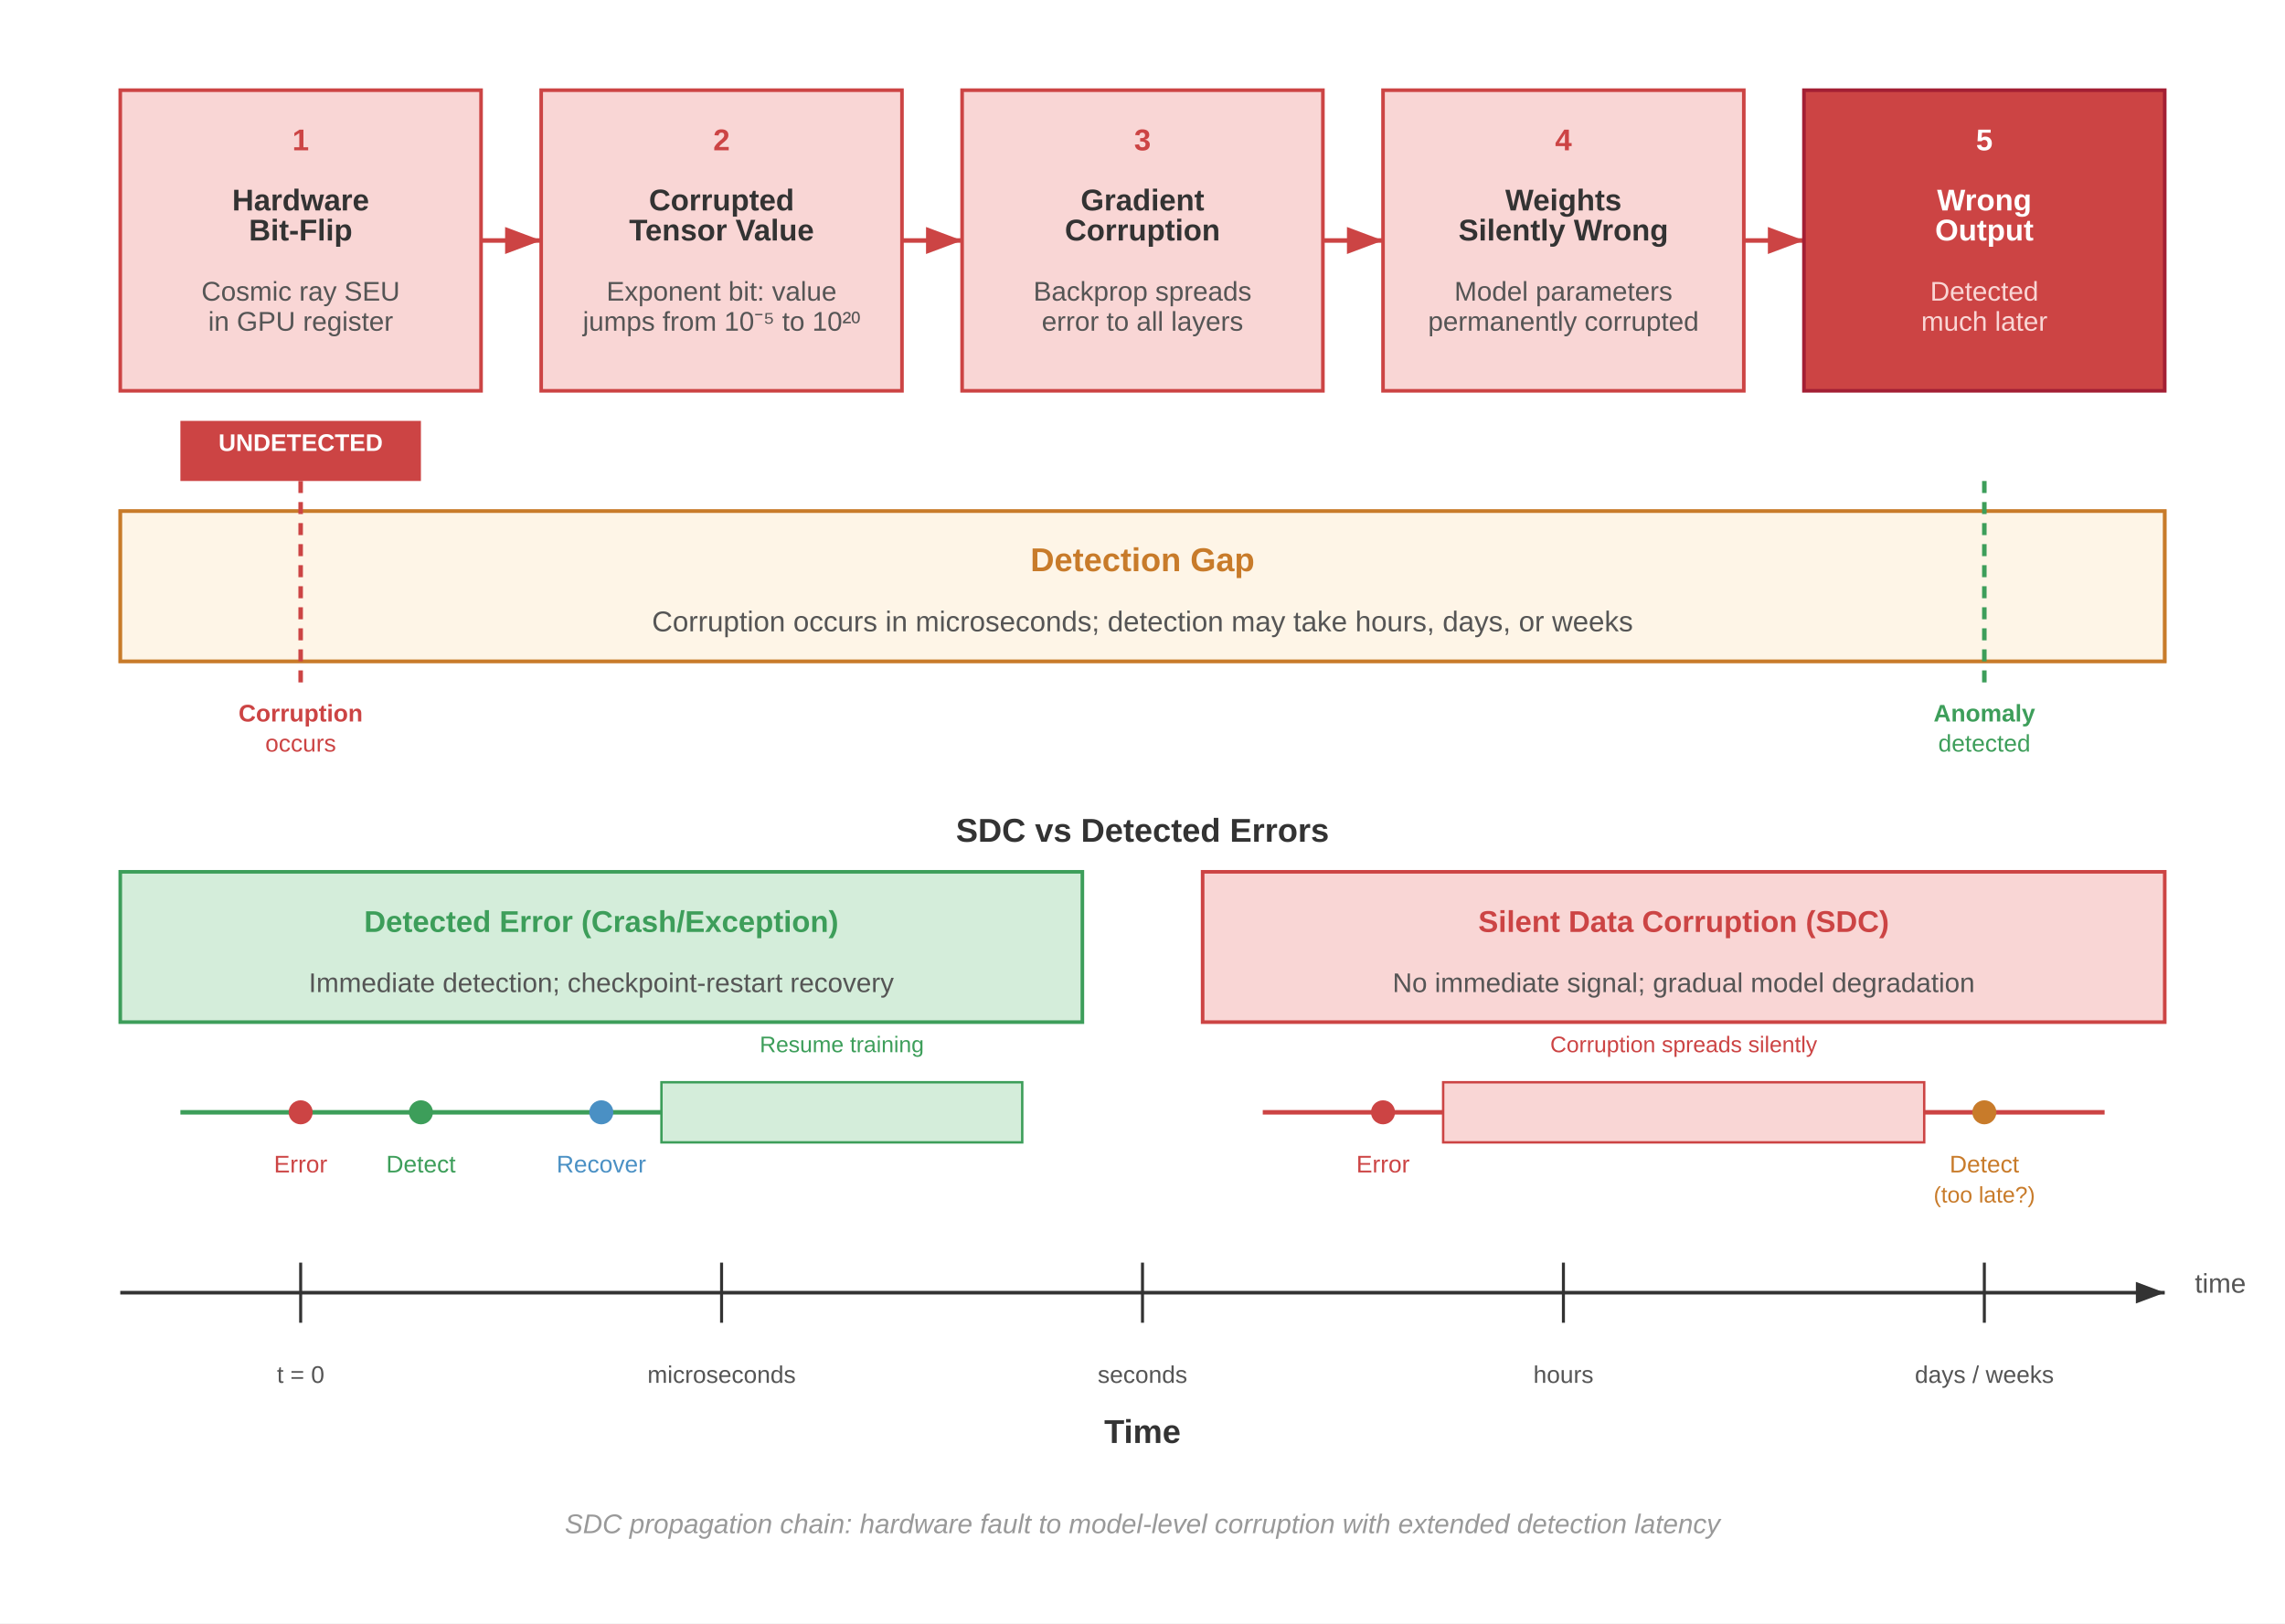
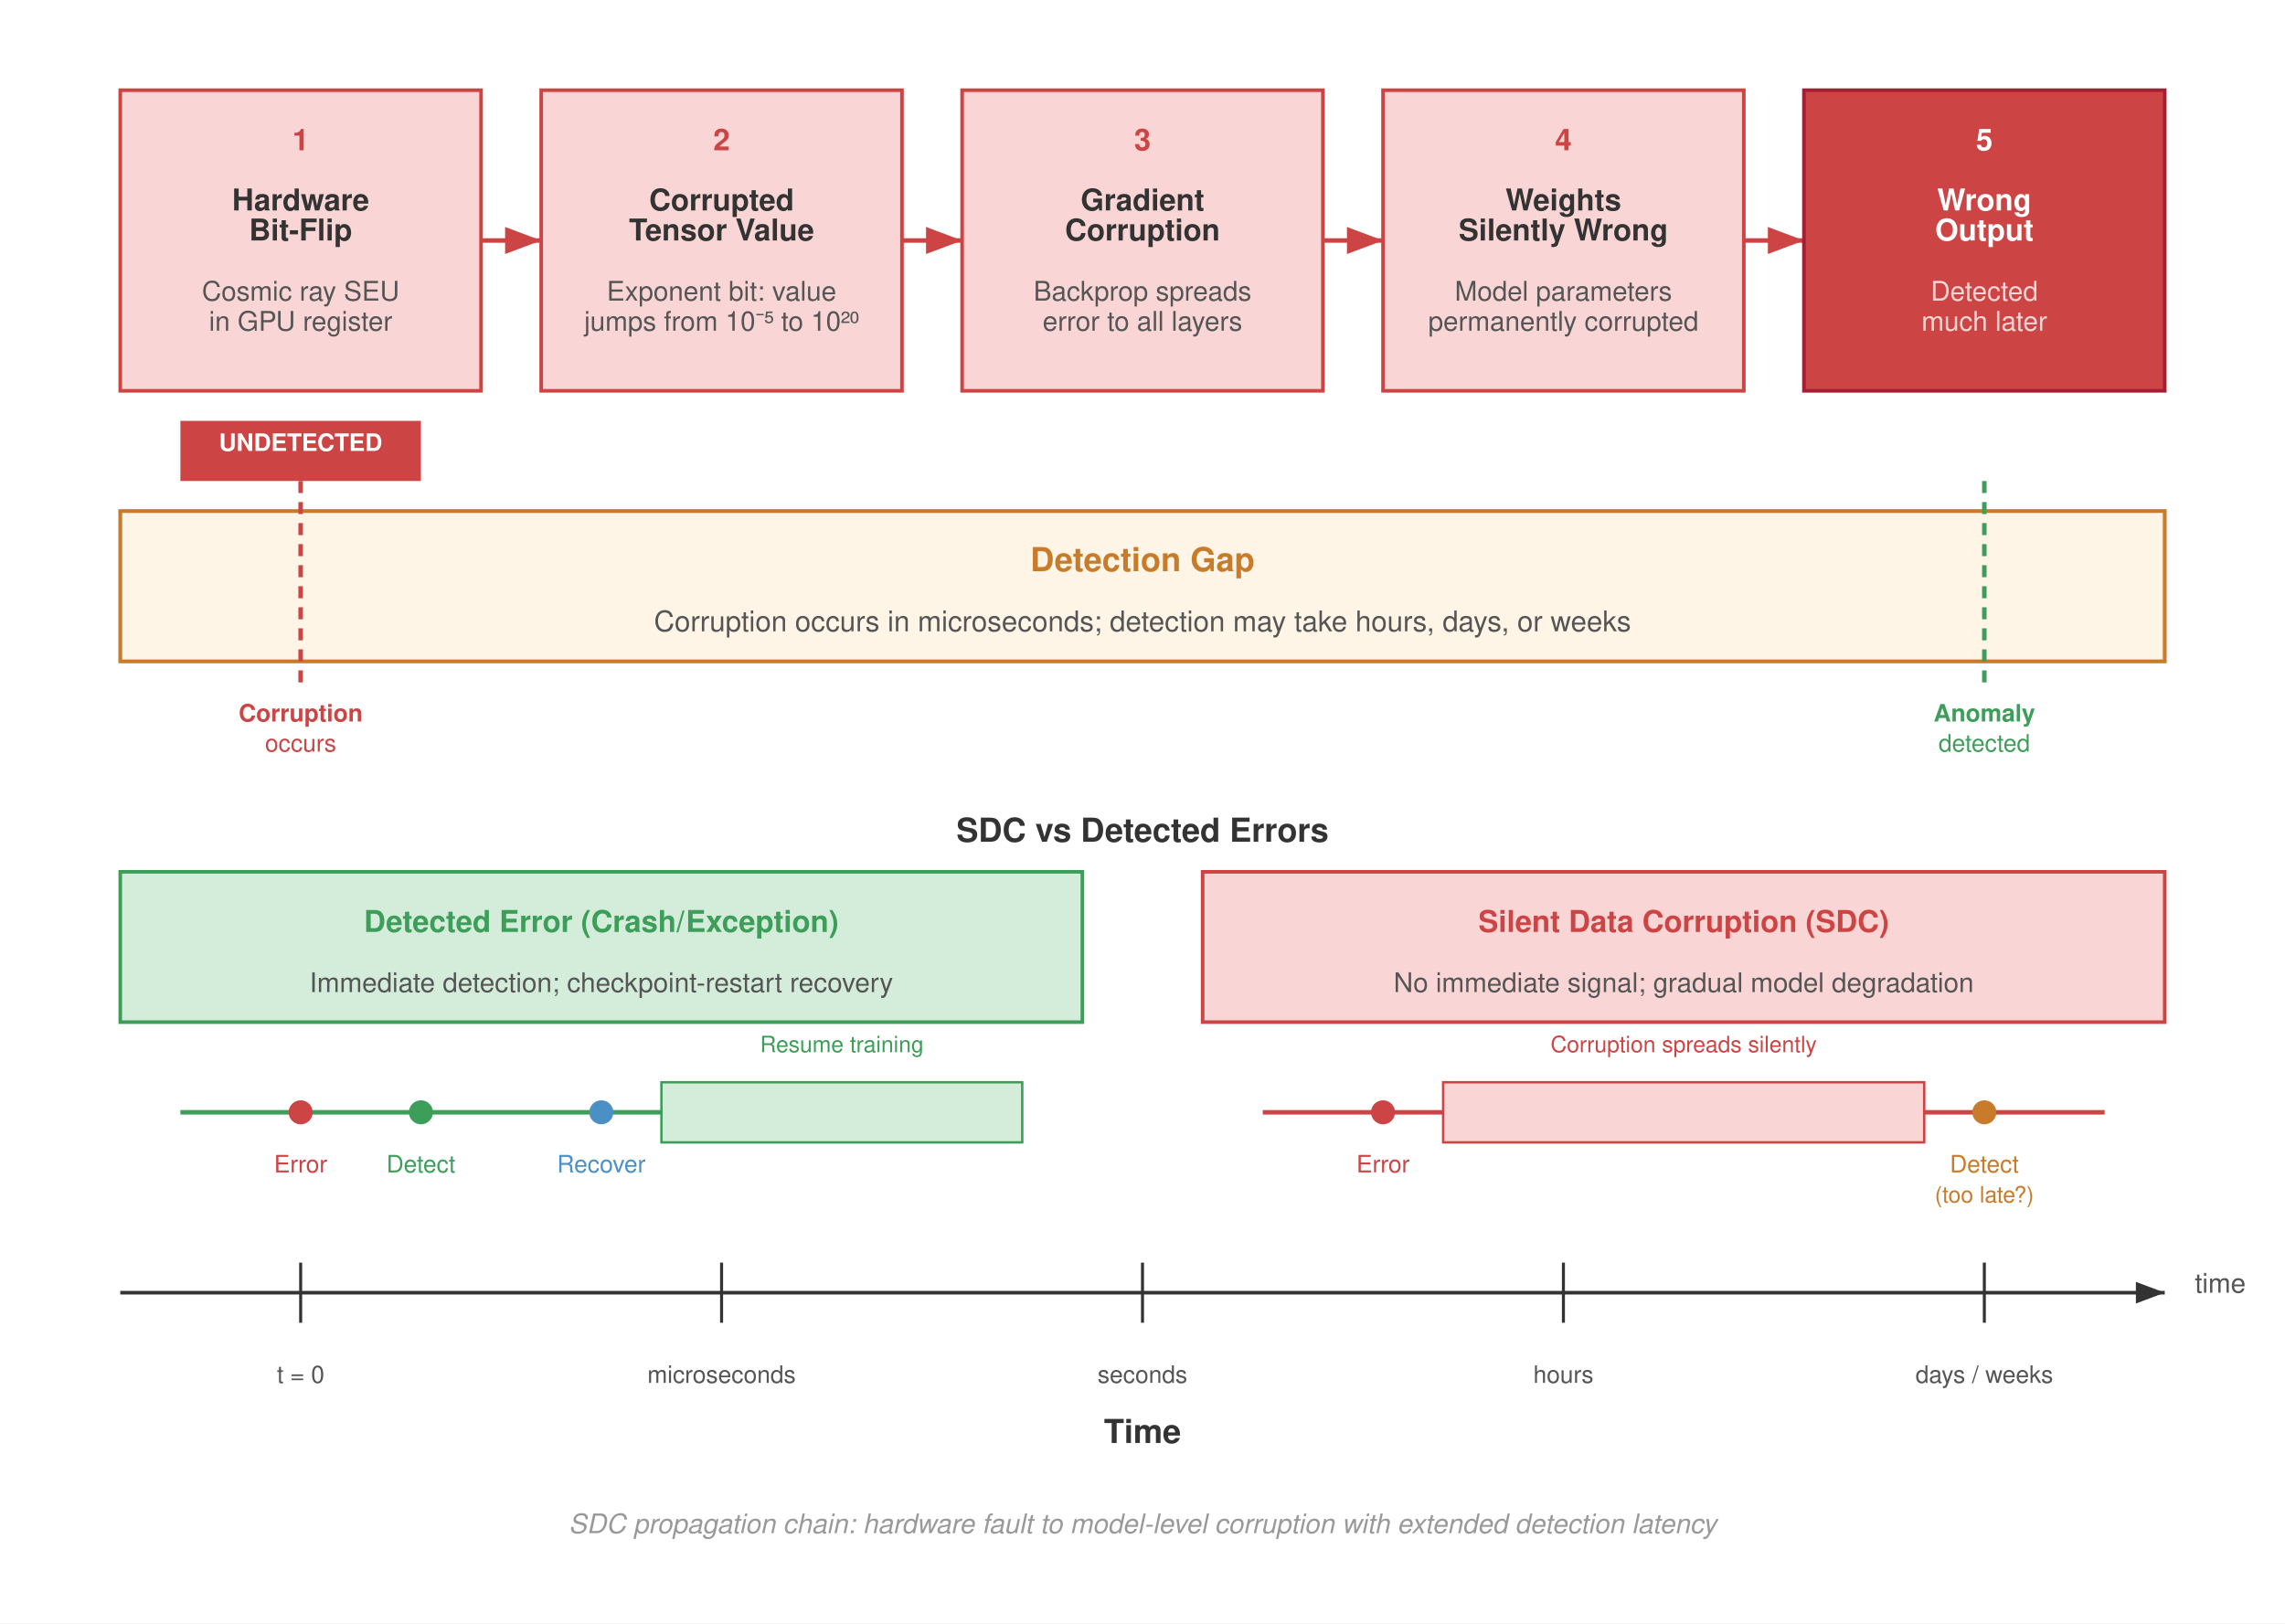
- <svg xmlns="http://www.w3.org/2000/svg" font-family="Arial, Helvetica, sans-serif" viewBox="0 0 760 540">
+ <svg xmlns="http://www.w3.org/2000/svg" font-family="Helvetica Neue, Helvetica, Arial, sans-serif" viewBox="0 0 760 540">
  <defs>
    <marker id="arrow" markerWidth="8" markerHeight="6" refX="8" refY="3" orient="auto">
      <path d="M0,0 L8,3 L0,6 Z" fill="#333" />
    </marker>
    <marker id="arrow-red" markerWidth="8" markerHeight="6" refX="8" refY="3" orient="auto">
      <path d="M0,0 L8,3 L0,6 Z" fill="#c44" />
    </marker>
  </defs>
  <rect width="760" height="540" fill="#fff" />
  <line x1="40" y1="430" x2="720" y2="430" stroke="#333" stroke-width="1.2" marker-end="url(#arrow)" />
  <text x="730" y="430" text-anchor="start" font-size="9" fill="#555">time</text>
  <text x="380" y="480" text-anchor="middle" font-size="11" font-weight="600" fill="#333">Time</text>
  <line x1="100" y1="420" x2="100" y2="440" stroke="#333" stroke-width="1" />
  <line x1="240" y1="420" x2="240" y2="440" stroke="#333" stroke-width="1" />
  <line x1="380" y1="420" x2="380" y2="440" stroke="#333" stroke-width="1" />
  <line x1="520" y1="420" x2="520" y2="440" stroke="#333" stroke-width="1" />
  <line x1="660" y1="420" x2="660" y2="440" stroke="#333" stroke-width="1" />
  <text x="100" y="460" text-anchor="middle" font-size="8" fill="#555">t = 0</text>
  <text x="240" y="460" text-anchor="middle" font-size="8" fill="#555">microseconds</text>
  <text x="380" y="460" text-anchor="middle" font-size="8" fill="#555">seconds</text>
  <text x="520" y="460" text-anchor="middle" font-size="8" fill="#555">hours</text>
  <text x="660" y="460" text-anchor="middle" font-size="8" fill="#555">days / weeks</text>
  <rect x="40" y="30" width="120" height="100" fill="#f9d6d5" stroke="#c44" stroke-width="1.2" />
  <text x="100" y="50" text-anchor="middle" font-size="10" font-weight="700" fill="#c44">1</text>
  <text x="100" y="70" text-anchor="middle" font-size="10" font-weight="700" fill="#333">Hardware</text>
  <text x="100" y="80" text-anchor="middle" font-size="10" font-weight="700" fill="#333">Bit-Flip</text>
  <text x="100" y="100" text-anchor="middle" font-size="9" fill="#555">Cosmic ray SEU</text>
  <text x="100" y="110" text-anchor="middle" font-size="9" fill="#555">in GPU register</text>
  <rect x="60" y="140" width="80" height="20" fill="#c44" />
  <text x="100" y="150" text-anchor="middle" font-size="8" font-weight="700" fill="#fff">UNDETECTED</text>
  <line x1="160" y1="80" x2="180" y2="80" stroke="#c44" stroke-width="1.5" marker-end="url(#arrow-red)" />
  <rect x="180" y="30" width="120" height="100" fill="#f9d6d5" stroke="#c44" stroke-width="1.2" />
  <text x="240" y="50" text-anchor="middle" font-size="10" font-weight="700" fill="#c44">2</text>
  <text x="240" y="70" text-anchor="middle" font-size="10" font-weight="700" fill="#333">Corrupted</text>
  <text x="240" y="80" text-anchor="middle" font-size="10" font-weight="700" fill="#333">Tensor Value</text>
  <text x="240" y="100" text-anchor="middle" font-size="9" fill="#555">Exponent bit: value</text>
  <text x="240" y="110" text-anchor="middle" font-size="9" fill="#555">jumps from 10⁻⁵ to 10²⁰</text>
  <line x1="300" y1="80" x2="320" y2="80" stroke="#c44" stroke-width="1.5" marker-end="url(#arrow-red)" />
  <rect x="320" y="30" width="120" height="100" fill="#f9d6d5" stroke="#c44" stroke-width="1.2" />
  <text x="380" y="50" text-anchor="middle" font-size="10" font-weight="700" fill="#c44">3</text>
  <text x="380" y="70" text-anchor="middle" font-size="10" font-weight="700" fill="#333">Gradient</text>
  <text x="380" y="80" text-anchor="middle" font-size="10" font-weight="700" fill="#333">Corruption</text>
  <text x="380" y="100" text-anchor="middle" font-size="9" fill="#555">Backprop spreads</text>
  <text x="380" y="110" text-anchor="middle" font-size="9" fill="#555">error to all layers</text>
  <line x1="440" y1="80" x2="460" y2="80" stroke="#c44" stroke-width="1.5" marker-end="url(#arrow-red)" />
  <rect x="460" y="30" width="120" height="100" fill="#f9d6d5" stroke="#c44" stroke-width="1.2" />
  <text x="520" y="50" text-anchor="middle" font-size="10" font-weight="700" fill="#c44">4</text>
  <text x="520" y="70" text-anchor="middle" font-size="10" font-weight="700" fill="#333">Weights</text>
  <text x="520" y="80" text-anchor="middle" font-size="10" font-weight="700" fill="#333">Silently Wrong</text>
  <text x="520" y="100" text-anchor="middle" font-size="9" fill="#555">Model parameters</text>
  <text x="520" y="110" text-anchor="middle" font-size="9" fill="#555">permanently corrupted</text>
  <line x1="580" y1="80" x2="600" y2="80" stroke="#c44" stroke-width="1.5" marker-end="url(#arrow-red)" />
  <rect x="600" y="30" width="120" height="100" fill="#c44" stroke="#a31f34" stroke-width="1.2" />
  <text x="660" y="50" text-anchor="middle" font-size="10" font-weight="700" fill="#fff">5</text>
  <text x="660" y="70" text-anchor="middle" font-size="10" font-weight="700" fill="#fff">Wrong</text>
  <text x="660" y="80" text-anchor="middle" font-size="10" font-weight="700" fill="#fff">Output</text>
  <text x="660" y="100" text-anchor="middle" font-size="9" fill="#f9d6d5">Detected</text>
  <text x="660" y="110" text-anchor="middle" font-size="9" fill="#f9d6d5">much later</text>
  <rect x="40" y="170" width="680" height="50" fill="#fdebd0" stroke="#c87b2a" stroke-width="1.2" opacity="0.5" />
  <rect x="40" y="170" width="680" height="50" fill="none" stroke="#c87b2a" stroke-width="1.2" />
  <text x="380" y="190" text-anchor="middle" font-size="11" font-weight="700" fill="#c87b2a">Detection Gap</text>
  <text x="380" y="210" text-anchor="middle" font-size="9.5" fill="#555">Corruption occurs in microseconds; detection may take hours, days, or weeks</text>
  <line x1="100" y1="160" x2="100" y2="230" stroke="#c44" stroke-width="1.5" stroke-dasharray="4,3" />
  <text x="100" y="240" text-anchor="middle" font-size="8" font-weight="700" fill="#c44">Corruption</text>
  <text x="100" y="250" text-anchor="middle" font-size="8" fill="#c44">occurs</text>
  <line x1="660" y1="160" x2="660" y2="230" stroke="#3d9e5a" stroke-width="1.5" stroke-dasharray="4,3" />
  <text x="660" y="240" text-anchor="middle" font-size="8" font-weight="700" fill="#3d9e5a">Anomaly</text>
  <text x="660" y="250" text-anchor="middle" font-size="8" fill="#3d9e5a">detected</text>
  <text x="380" y="280" text-anchor="middle" font-size="11" font-weight="700" fill="#333">SDC vs Detected Errors</text>
  <rect x="40" y="290" width="320" height="50" fill="#d4edda" stroke="#3d9e5a" stroke-width="1.2" />
  <text x="200" y="310" text-anchor="middle" font-size="10" font-weight="700" fill="#3d9e5a">Detected Error (Crash/Exception)</text>
  <text x="200" y="330" text-anchor="middle" font-size="9" fill="#555">Immediate detection; checkpoint-restart recovery</text>
  <line x1="60" y1="370" x2="340" y2="370" stroke="#3d9e5a" stroke-width="1.5" />
  <circle cx="100" cy="370" r="4" fill="#c44" />
  <text x="100" y="390" text-anchor="middle" font-size="8" fill="#c44">Error</text>
  <circle cx="140" cy="370" r="4" fill="#3d9e5a" />
  <text x="140" y="390" text-anchor="middle" font-size="8" fill="#3d9e5a">Detect</text>
  <circle cx="200" cy="370" r="4" fill="#4a90c4" />
  <text x="200" y="390" text-anchor="middle" font-size="8" fill="#4a90c4">Recover</text>
  <rect x="220" y="360" width="120" height="20" fill="#d4edda" stroke="#3d9e5a" stroke-width="0.8" />
  <text x="280" y="350" text-anchor="middle" font-size="7.5" fill="#3d9e5a">Resume training</text>
  <rect x="400" y="290" width="320" height="50" fill="#f9d6d5" stroke="#c44" stroke-width="1.2" />
  <text x="560" y="310" text-anchor="middle" font-size="10" font-weight="700" fill="#c44">Silent Data Corruption (SDC)</text>
  <text x="560" y="330" text-anchor="middle" font-size="9" fill="#555">No immediate signal; gradual model degradation</text>
  <line x1="420" y1="370" x2="700" y2="370" stroke="#c44" stroke-width="1.5" />
  <circle cx="460" cy="370" r="4" fill="#c44" />
  <text x="460" y="390" text-anchor="middle" font-size="8" fill="#c44">Error</text>
  <rect x="480" y="360" width="160" height="20" fill="#f9d6d5" stroke="#c44" stroke-width="0.8" />
  <text x="560" y="350" text-anchor="middle" font-size="7.5" fill="#c44">Corruption spreads silently</text>
  <circle cx="660" cy="370" r="4" fill="#c87b2a" />
  <text x="660" y="390" text-anchor="middle" font-size="8" fill="#c87b2a">Detect</text>
  <text x="660" y="400" text-anchor="middle" font-size="7.5" fill="#c87b2a">(too late?)</text>
  <text x="380" y="510" text-anchor="middle" font-size="9" fill="#999" font-style="italic">SDC propagation chain: hardware fault to model-level corruption with extended detection latency</text>
</svg>
